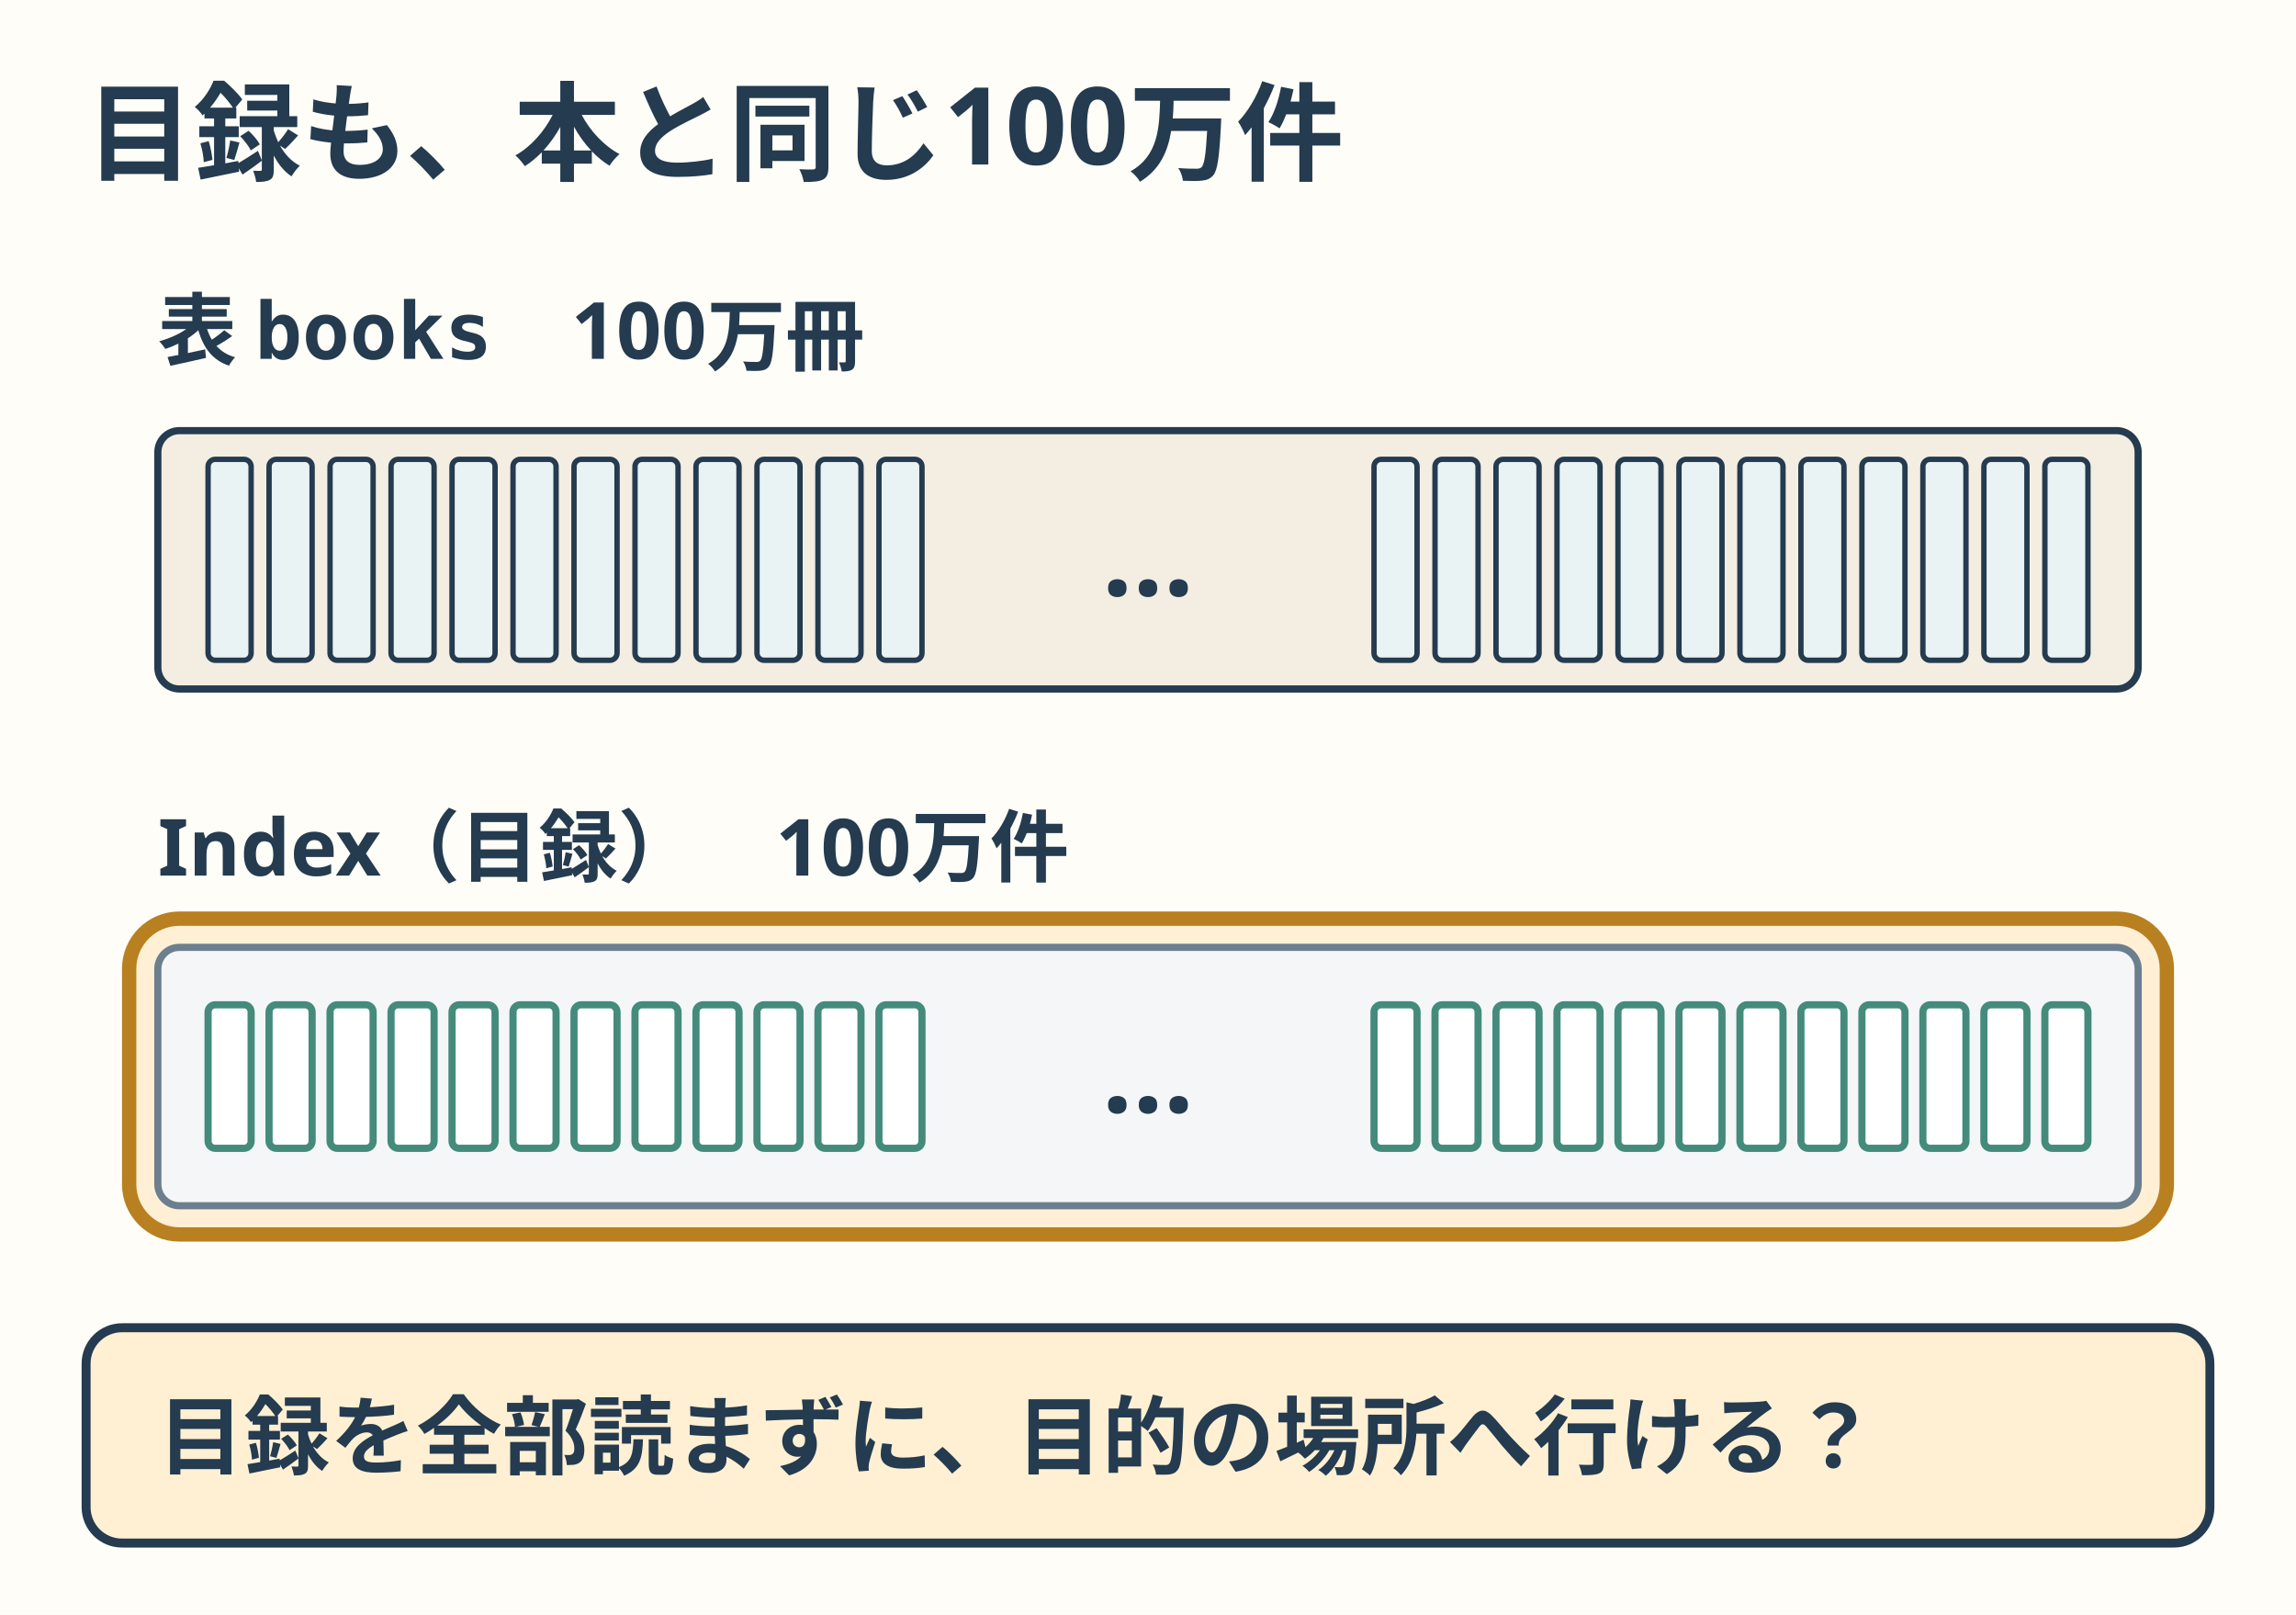
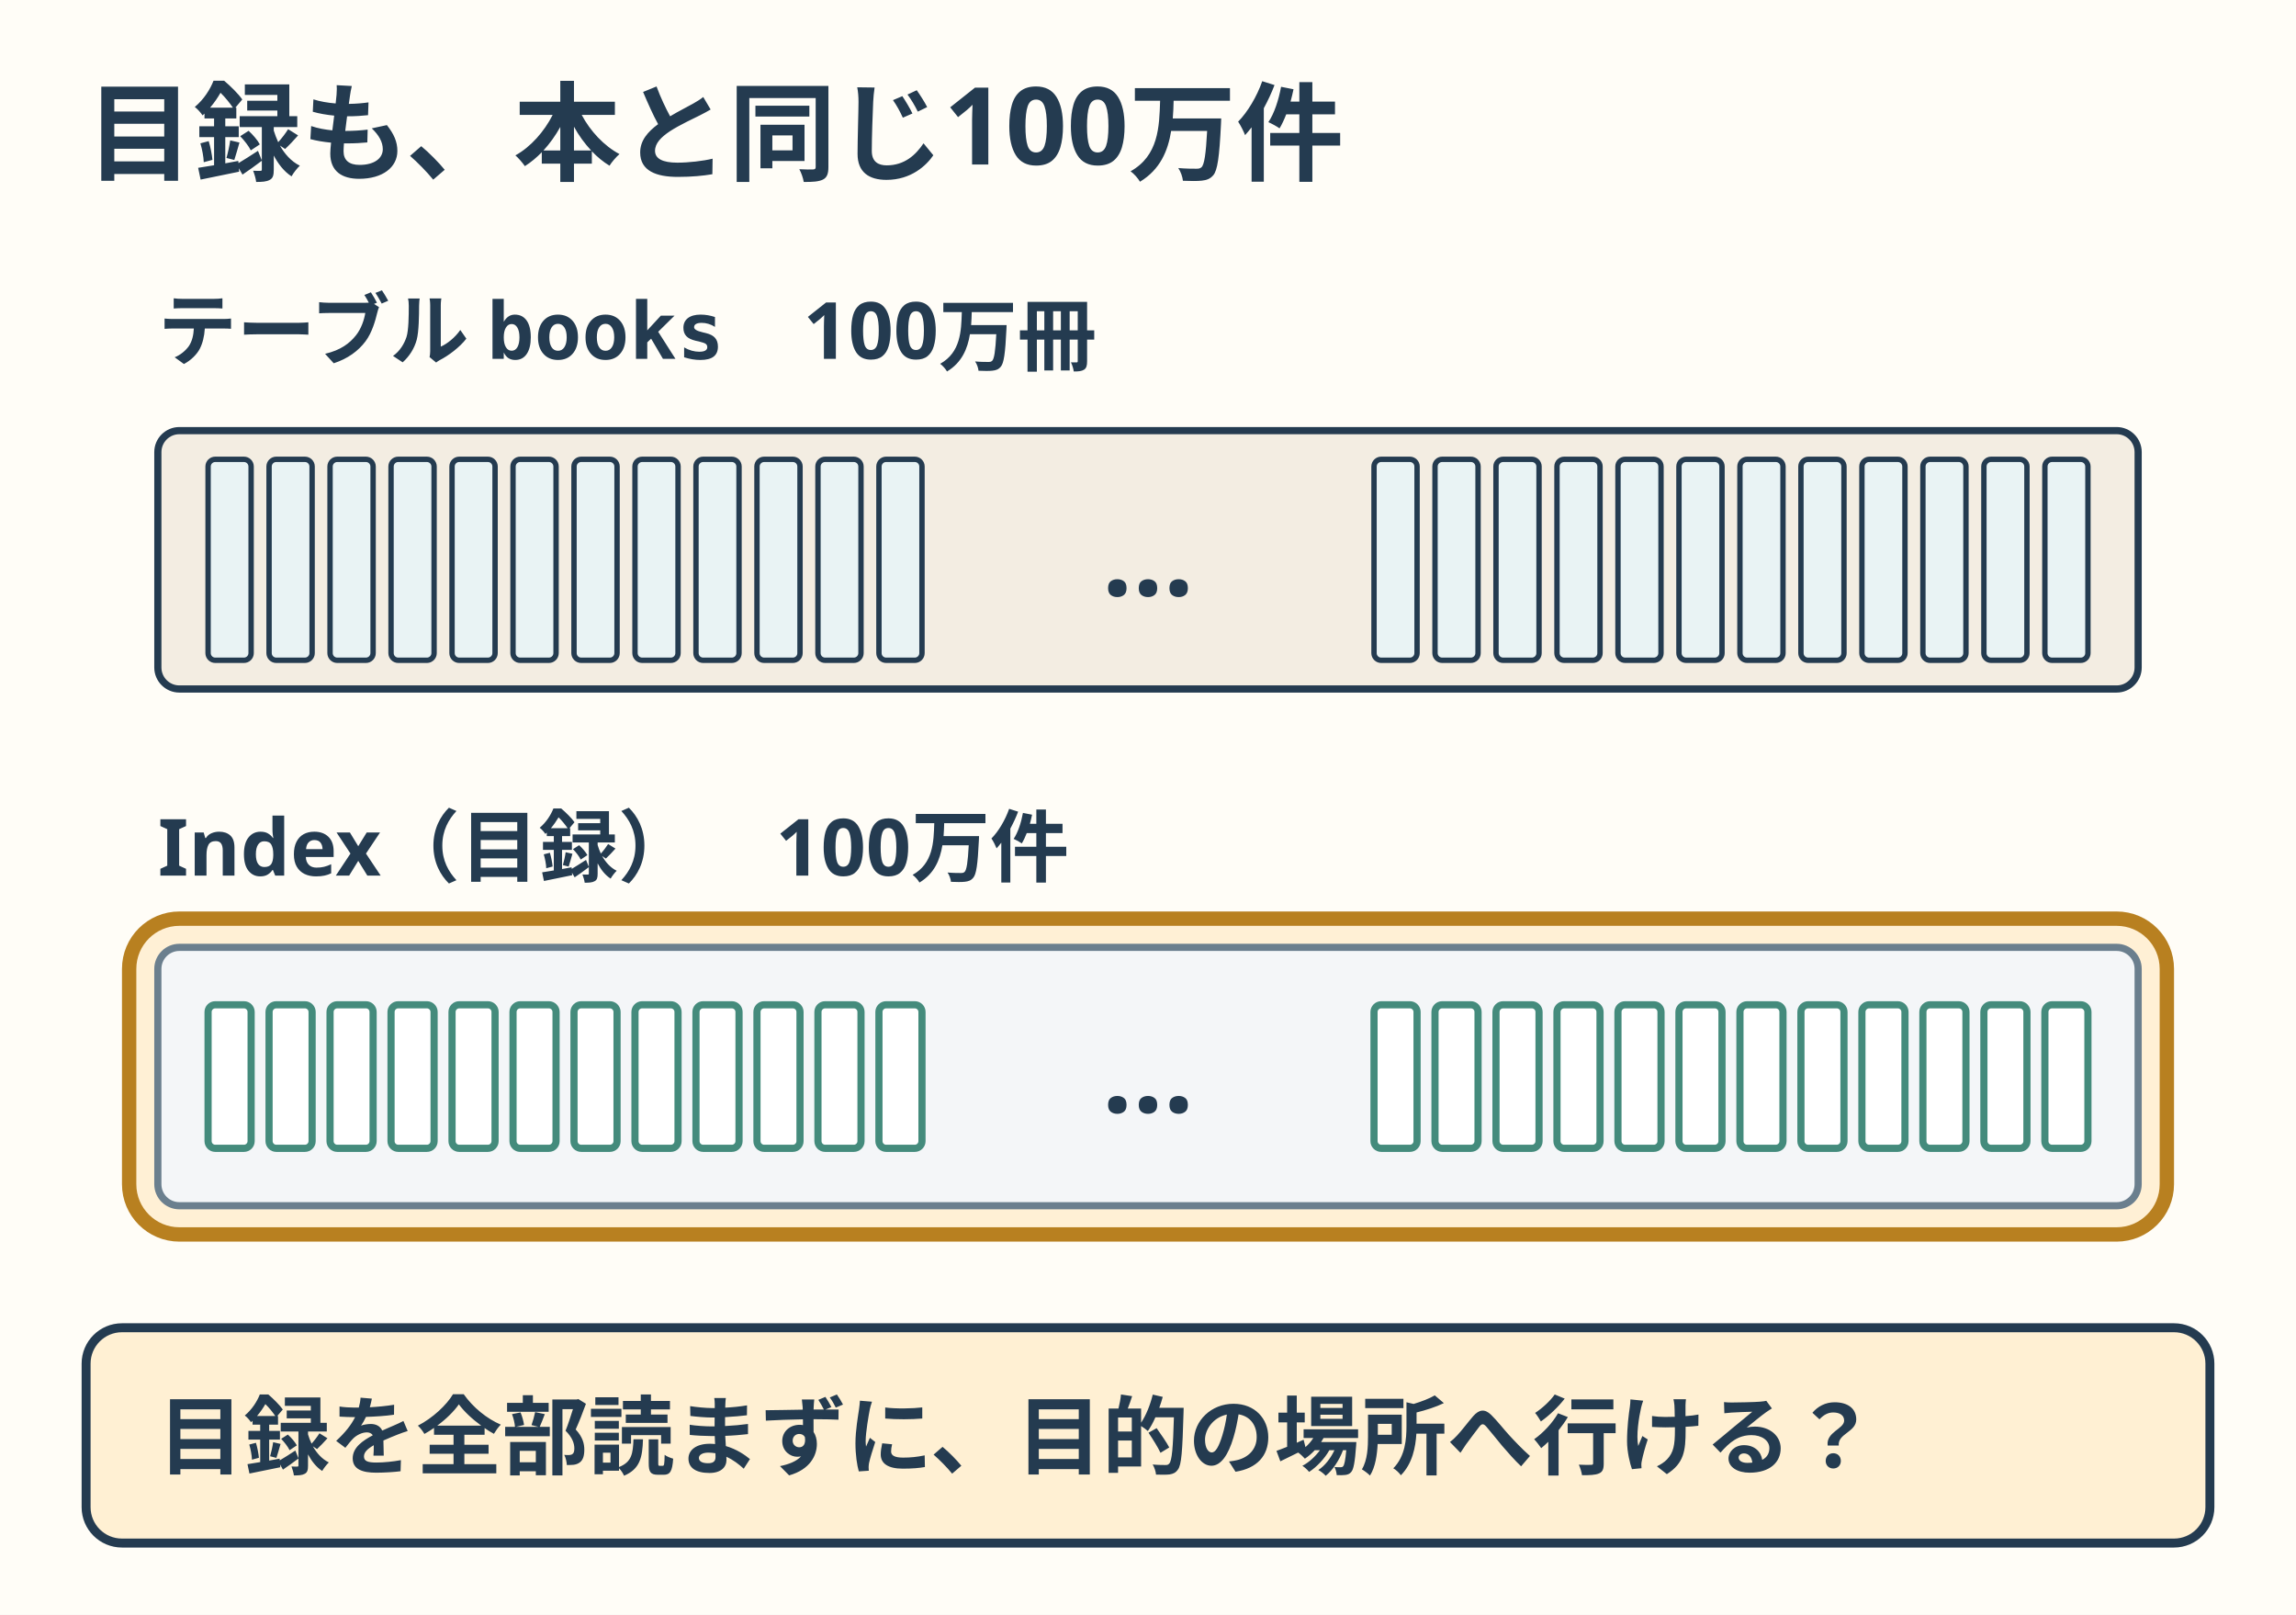
<svg xmlns="http://www.w3.org/2000/svg" width="640" height="450" viewBox="0 0 640 450" role="img" aria-labelledby="title">
  <defs>
    <marker id="flow" markerWidth="10" markerHeight="10" refX="9" refY="5" orient="auto">
      <path d="M0 0L10 5L0 10z" fill="#277b74" />
    </marker>
    <marker id="req" markerWidth="10" markerHeight="10" refX="9" refY="5" orient="auto">
      <path d="M0 0L10 5L0 10" fill="none" stroke="#945e11" stroke-width="2" />
    </marker>
    <marker id="ref" markerWidth="9" markerHeight="9" refX="8" refY="4.5" orient="auto">
      <path d="M0 0L9 4.5L0 9z" fill="#7d93a3" />
    </marker>
  </defs>
  <style>
text{font-family:"Hiragino Sans","Noto Sans JP",sans-serif;font-size:24px;fill:#243b50}
.h{font-size:30px;font-weight:700}.b{font-weight:700}.s{font-size:22px}.m{font-size:22px;fill:#566c7b}
.mono{font-family:ui-monospace,Menlo,monospace;font-size:22px}.tag{font-size:22px;font-weight:700;fill:#fff}
.teal{fill:#176e65}.brown{fill:#945e11}.real{fill:#176e65}
.panel{fill:#fff;stroke:#cedae1;stroke-width:2}.node{fill:#ecf2f8;stroke:#56738a;stroke-width:2}
.row{fill:#fff;stroke:#448b7c;stroke-width:2}.match{fill:#fff;stroke:#176e65;stroke-width:4}
.page{fill:#f7fbf9;stroke:#6d9f94;stroke-width:2}.ipage{fill:#f4f6f8;stroke:#6b7f8e;stroke-width:2}
.band{fill:#d5dde3;stroke:#92a7b5;stroke-width:2}.skip{fill:none;stroke:#b5c2cc;stroke-width:2;stroke-dasharray:6 5}
.hot{fill:#fff0d5;stroke:#b88020;stroke-width:4}.ghost{fill:#f5f7f9;stroke:#b5c2cc;stroke-width:2;stroke-dasharray:6 5}
.flow{fill:none;stroke:#277b74;stroke-width:3;marker-end:url(#flow)}.req{fill:none;stroke:#945e11;stroke-width:3;stroke-dasharray:8 6;marker-end:url(#req)}
.ref{fill:none;stroke:#7d93a3;stroke-width:2;marker-end:url(#ref)}.step{fill:#fff;stroke:#243b50;stroke-width:2.5}
.spine{fill:#e9f3f4;stroke:#243b50;stroke-width:1.5}
.work{fill:#fff;stroke:#56738a;stroke-width:2;stroke-dasharray:8 5}.val{fill:#dcefe8;stroke:#448b7c;stroke-width:2}.buffer{fill:#eaf6f1;stroke:#6d9f94;stroke-width:2}
.route{fill:#f4f6f8;stroke:#243b50;stroke-width:3}.leader{fill:none;stroke:#56738a;stroke-width:2}
  </style>
  <rect width="640" height="450" fill="#fffdf7" />
  <text x="24" y="48" class="h">目録も、本と同じ100万件</text>
  <g id="shelf">
-     <text x="44" y="100" class="s b">表 <tspan class="mono">books</tspan>　100万冊</text>
+     <text x="44" y="100" class="s b">テーブル <tspan class="mono">books</tspan>　100万冊</text>
    <rect x="44" y="120" width="552" height="72" rx="6" fill="#f3ede2" stroke="#243b50" stroke-width="2" />
    <rect x="58" y="128" width="12" height="56" rx="2" class="spine" />
    <rect x="75" y="128" width="12" height="56" rx="2" class="spine" />
    <rect x="92" y="128" width="12" height="56" rx="2" class="spine" />
    <rect x="109" y="128" width="12" height="56" rx="2" class="spine" />
    <rect x="126" y="128" width="12" height="56" rx="2" class="spine" />
    <rect x="143" y="128" width="12" height="56" rx="2" class="spine" />
    <rect x="160" y="128" width="12" height="56" rx="2" class="spine" />
    <rect x="177" y="128" width="12" height="56" rx="2" class="spine" />
    <rect x="194" y="128" width="12" height="56" rx="2" class="spine" />
    <rect x="211" y="128" width="12" height="56" rx="2" class="spine" />
    <rect x="228" y="128" width="12" height="56" rx="2" class="spine" />
    <rect x="245" y="128" width="12" height="56" rx="2" class="spine" />
    <text x="320" y="166" text-anchor="middle" class="h">…</text>
    <rect x="383" y="128" width="12" height="56" rx="2" class="spine" />
    <rect x="400" y="128" width="12" height="56" rx="2" class="spine" />
    <rect x="417" y="128" width="12" height="56" rx="2" class="spine" />
    <rect x="434" y="128" width="12" height="56" rx="2" class="spine" />
    <rect x="451" y="128" width="12" height="56" rx="2" class="spine" />
    <rect x="468" y="128" width="12" height="56" rx="2" class="spine" />
    <rect x="485" y="128" width="12" height="56" rx="2" class="spine" />
    <rect x="502" y="128" width="12" height="56" rx="2" class="spine" />
    <rect x="519" y="128" width="12" height="56" rx="2" class="spine" />
    <rect x="536" y="128" width="12" height="56" rx="2" class="spine" />
    <rect x="553" y="128" width="12" height="56" rx="2" class="spine" />
    <rect x="570" y="128" width="12" height="56" rx="2" class="spine" />
  </g>
  <g id="catalog">
    <text x="44" y="244" class="s b">Index（目録）　100万件</text>
    <rect x="36" y="256" width="568" height="88" rx="14" class="hot" />
    <rect x="44" y="264" width="552" height="72" rx="6" class="ipage" />
    <rect x="58" y="280" width="12" height="40" rx="2" class="row" />
    <rect x="75" y="280" width="12" height="40" rx="2" class="row" />
    <rect x="92" y="280" width="12" height="40" rx="2" class="row" />
    <rect x="109" y="280" width="12" height="40" rx="2" class="row" />
    <rect x="126" y="280" width="12" height="40" rx="2" class="row" />
    <rect x="143" y="280" width="12" height="40" rx="2" class="row" />
    <rect x="160" y="280" width="12" height="40" rx="2" class="row" />
    <rect x="177" y="280" width="12" height="40" rx="2" class="row" />
    <rect x="194" y="280" width="12" height="40" rx="2" class="row" />
    <rect x="211" y="280" width="12" height="40" rx="2" class="row" />
    <rect x="228" y="280" width="12" height="40" rx="2" class="row" />
    <rect x="245" y="280" width="12" height="40" rx="2" class="row" />
    <text x="320" y="310" text-anchor="middle" class="h">…</text>
    <rect x="383" y="280" width="12" height="40" rx="2" class="row" />
    <rect x="400" y="280" width="12" height="40" rx="2" class="row" />
    <rect x="417" y="280" width="12" height="40" rx="2" class="row" />
    <rect x="434" y="280" width="12" height="40" rx="2" class="row" />
    <rect x="451" y="280" width="12" height="40" rx="2" class="row" />
    <rect x="468" y="280" width="12" height="40" rx="2" class="row" />
    <rect x="485" y="280" width="12" height="40" rx="2" class="row" />
    <rect x="502" y="280" width="12" height="40" rx="2" class="row" />
    <rect x="519" y="280" width="12" height="40" rx="2" class="row" />
    <rect x="536" y="280" width="12" height="40" rx="2" class="row" />
    <rect x="553" y="280" width="12" height="40" rx="2" class="row" />
    <rect x="570" y="280" width="12" height="40" rx="2" class="row" />
  </g>
  <rect x="24" y="370" width="592" height="60" rx="10" fill="#fff0d3" stroke="#243b50" stroke-width="2.5" />
  <text x="44" y="409" class="b">目録を全部読まずに、目的の場所へ行ける？</text>
</svg>
